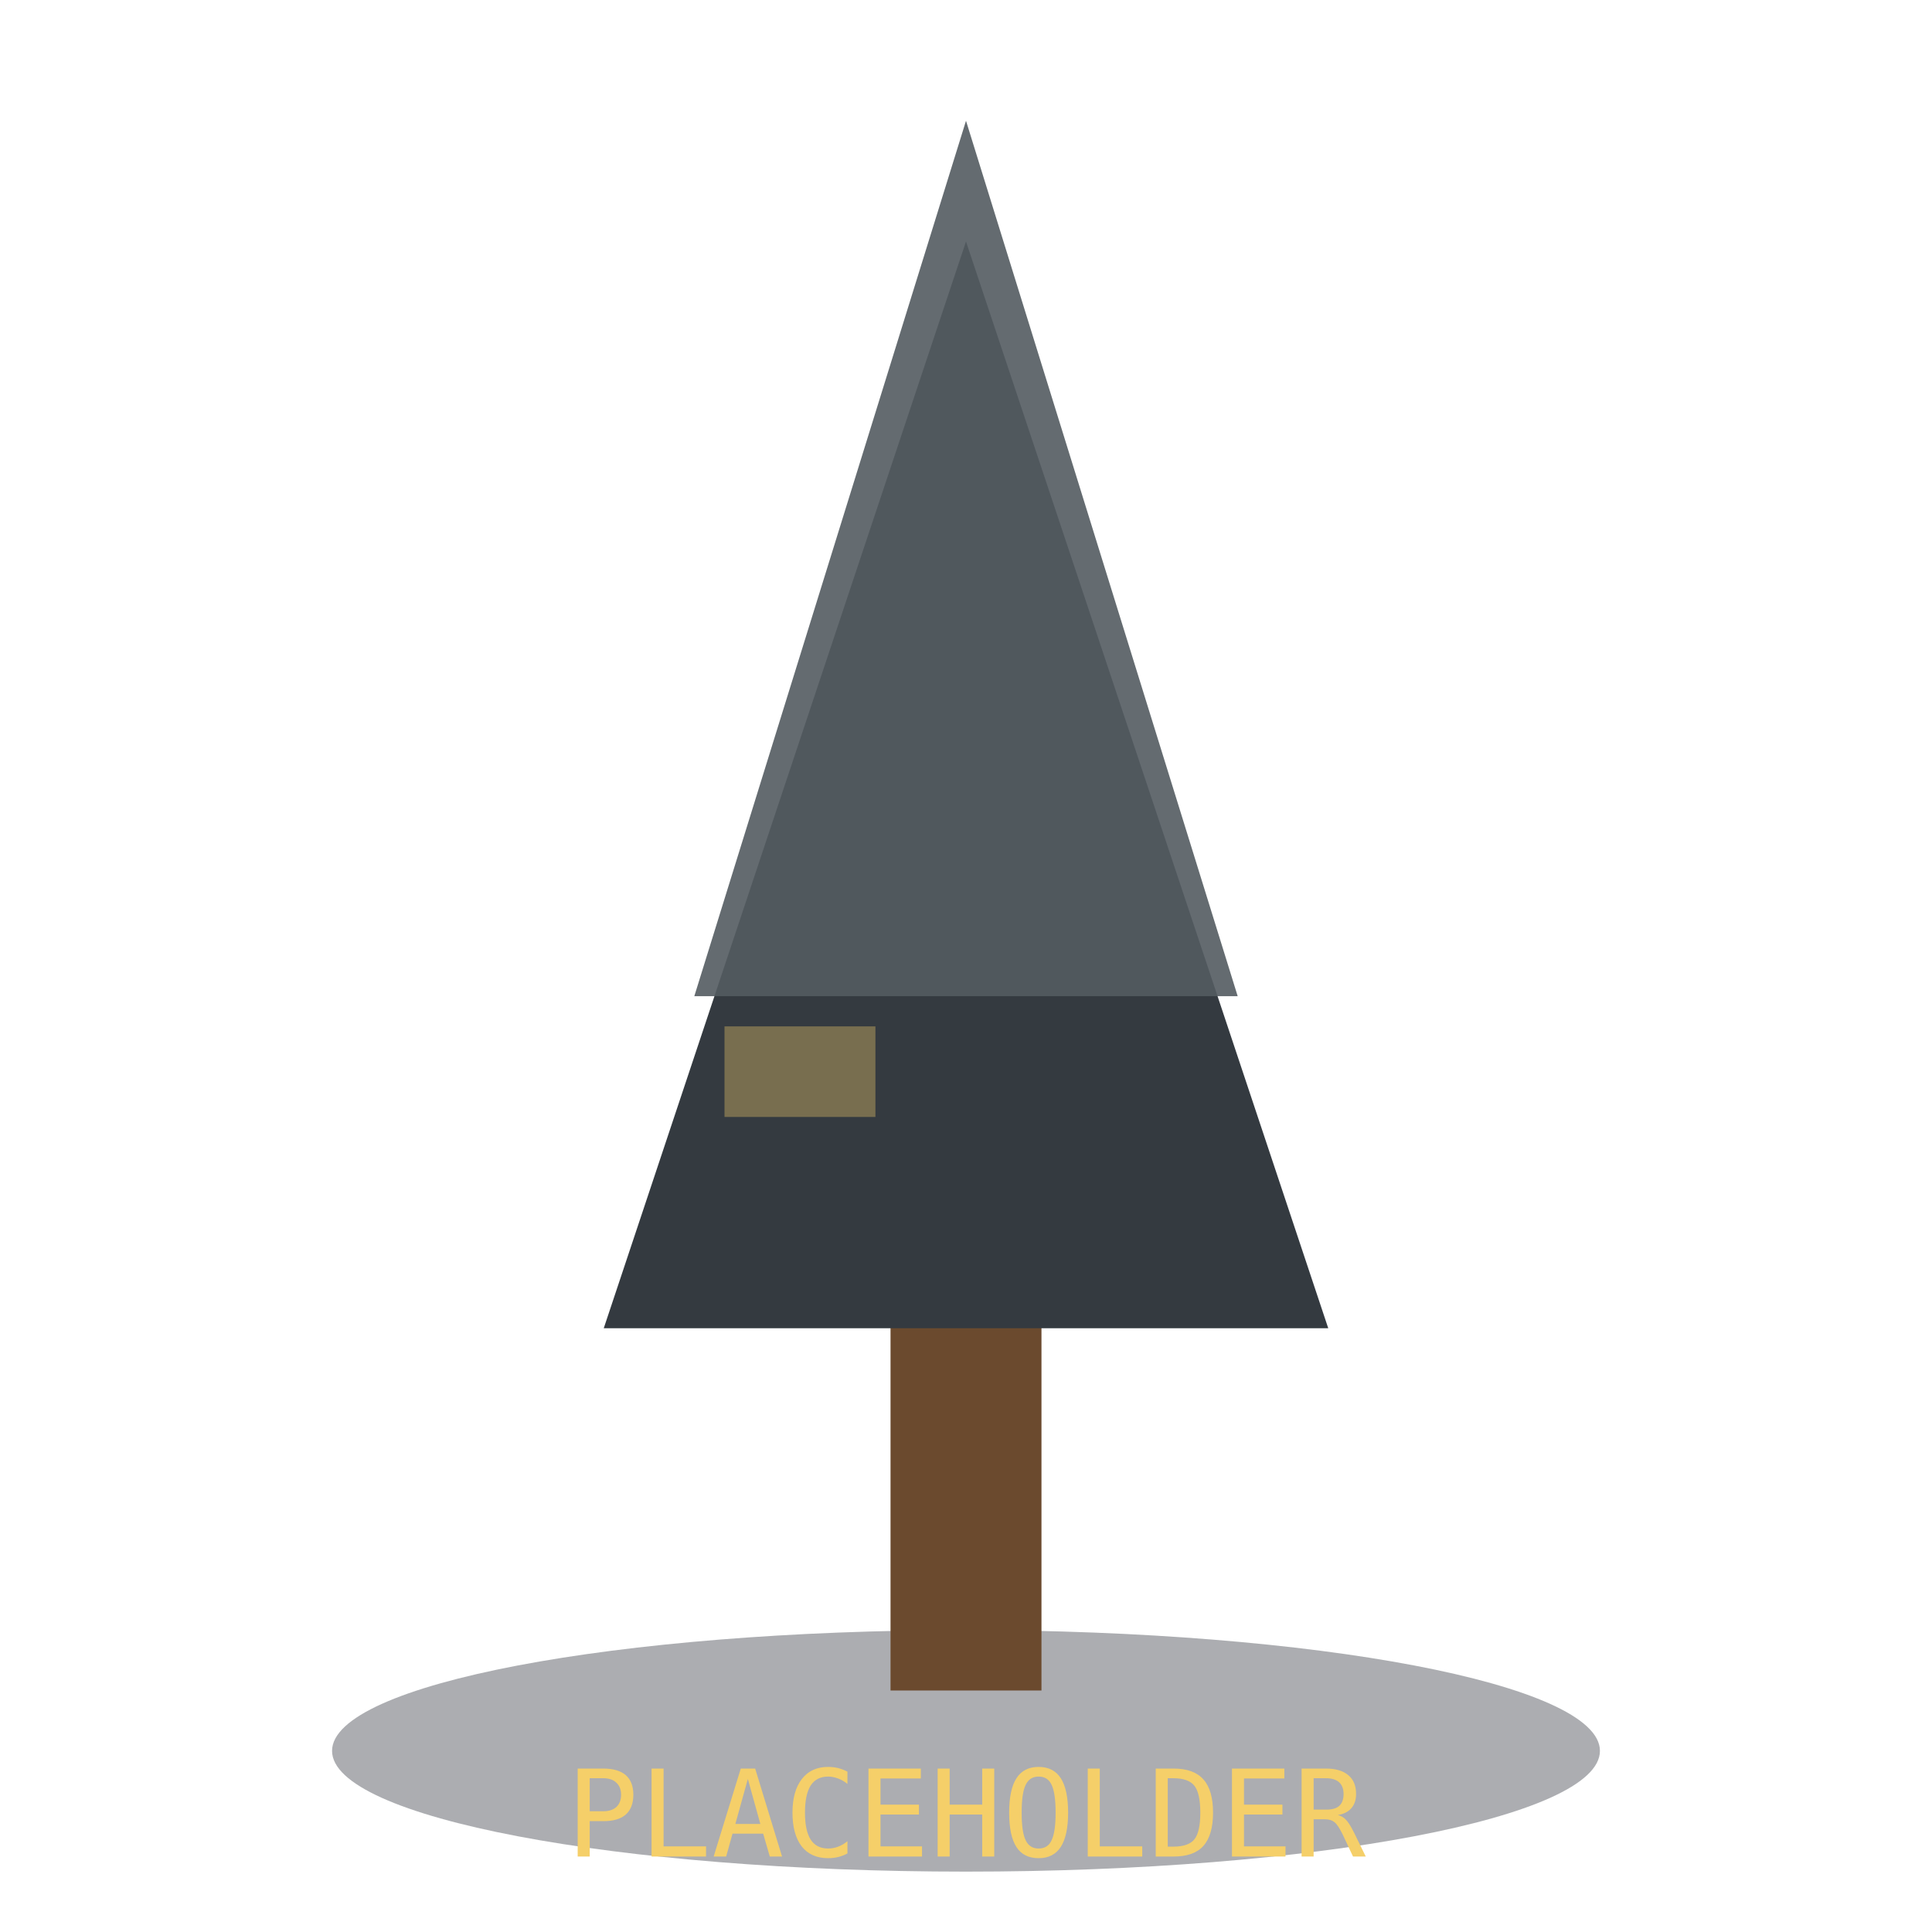
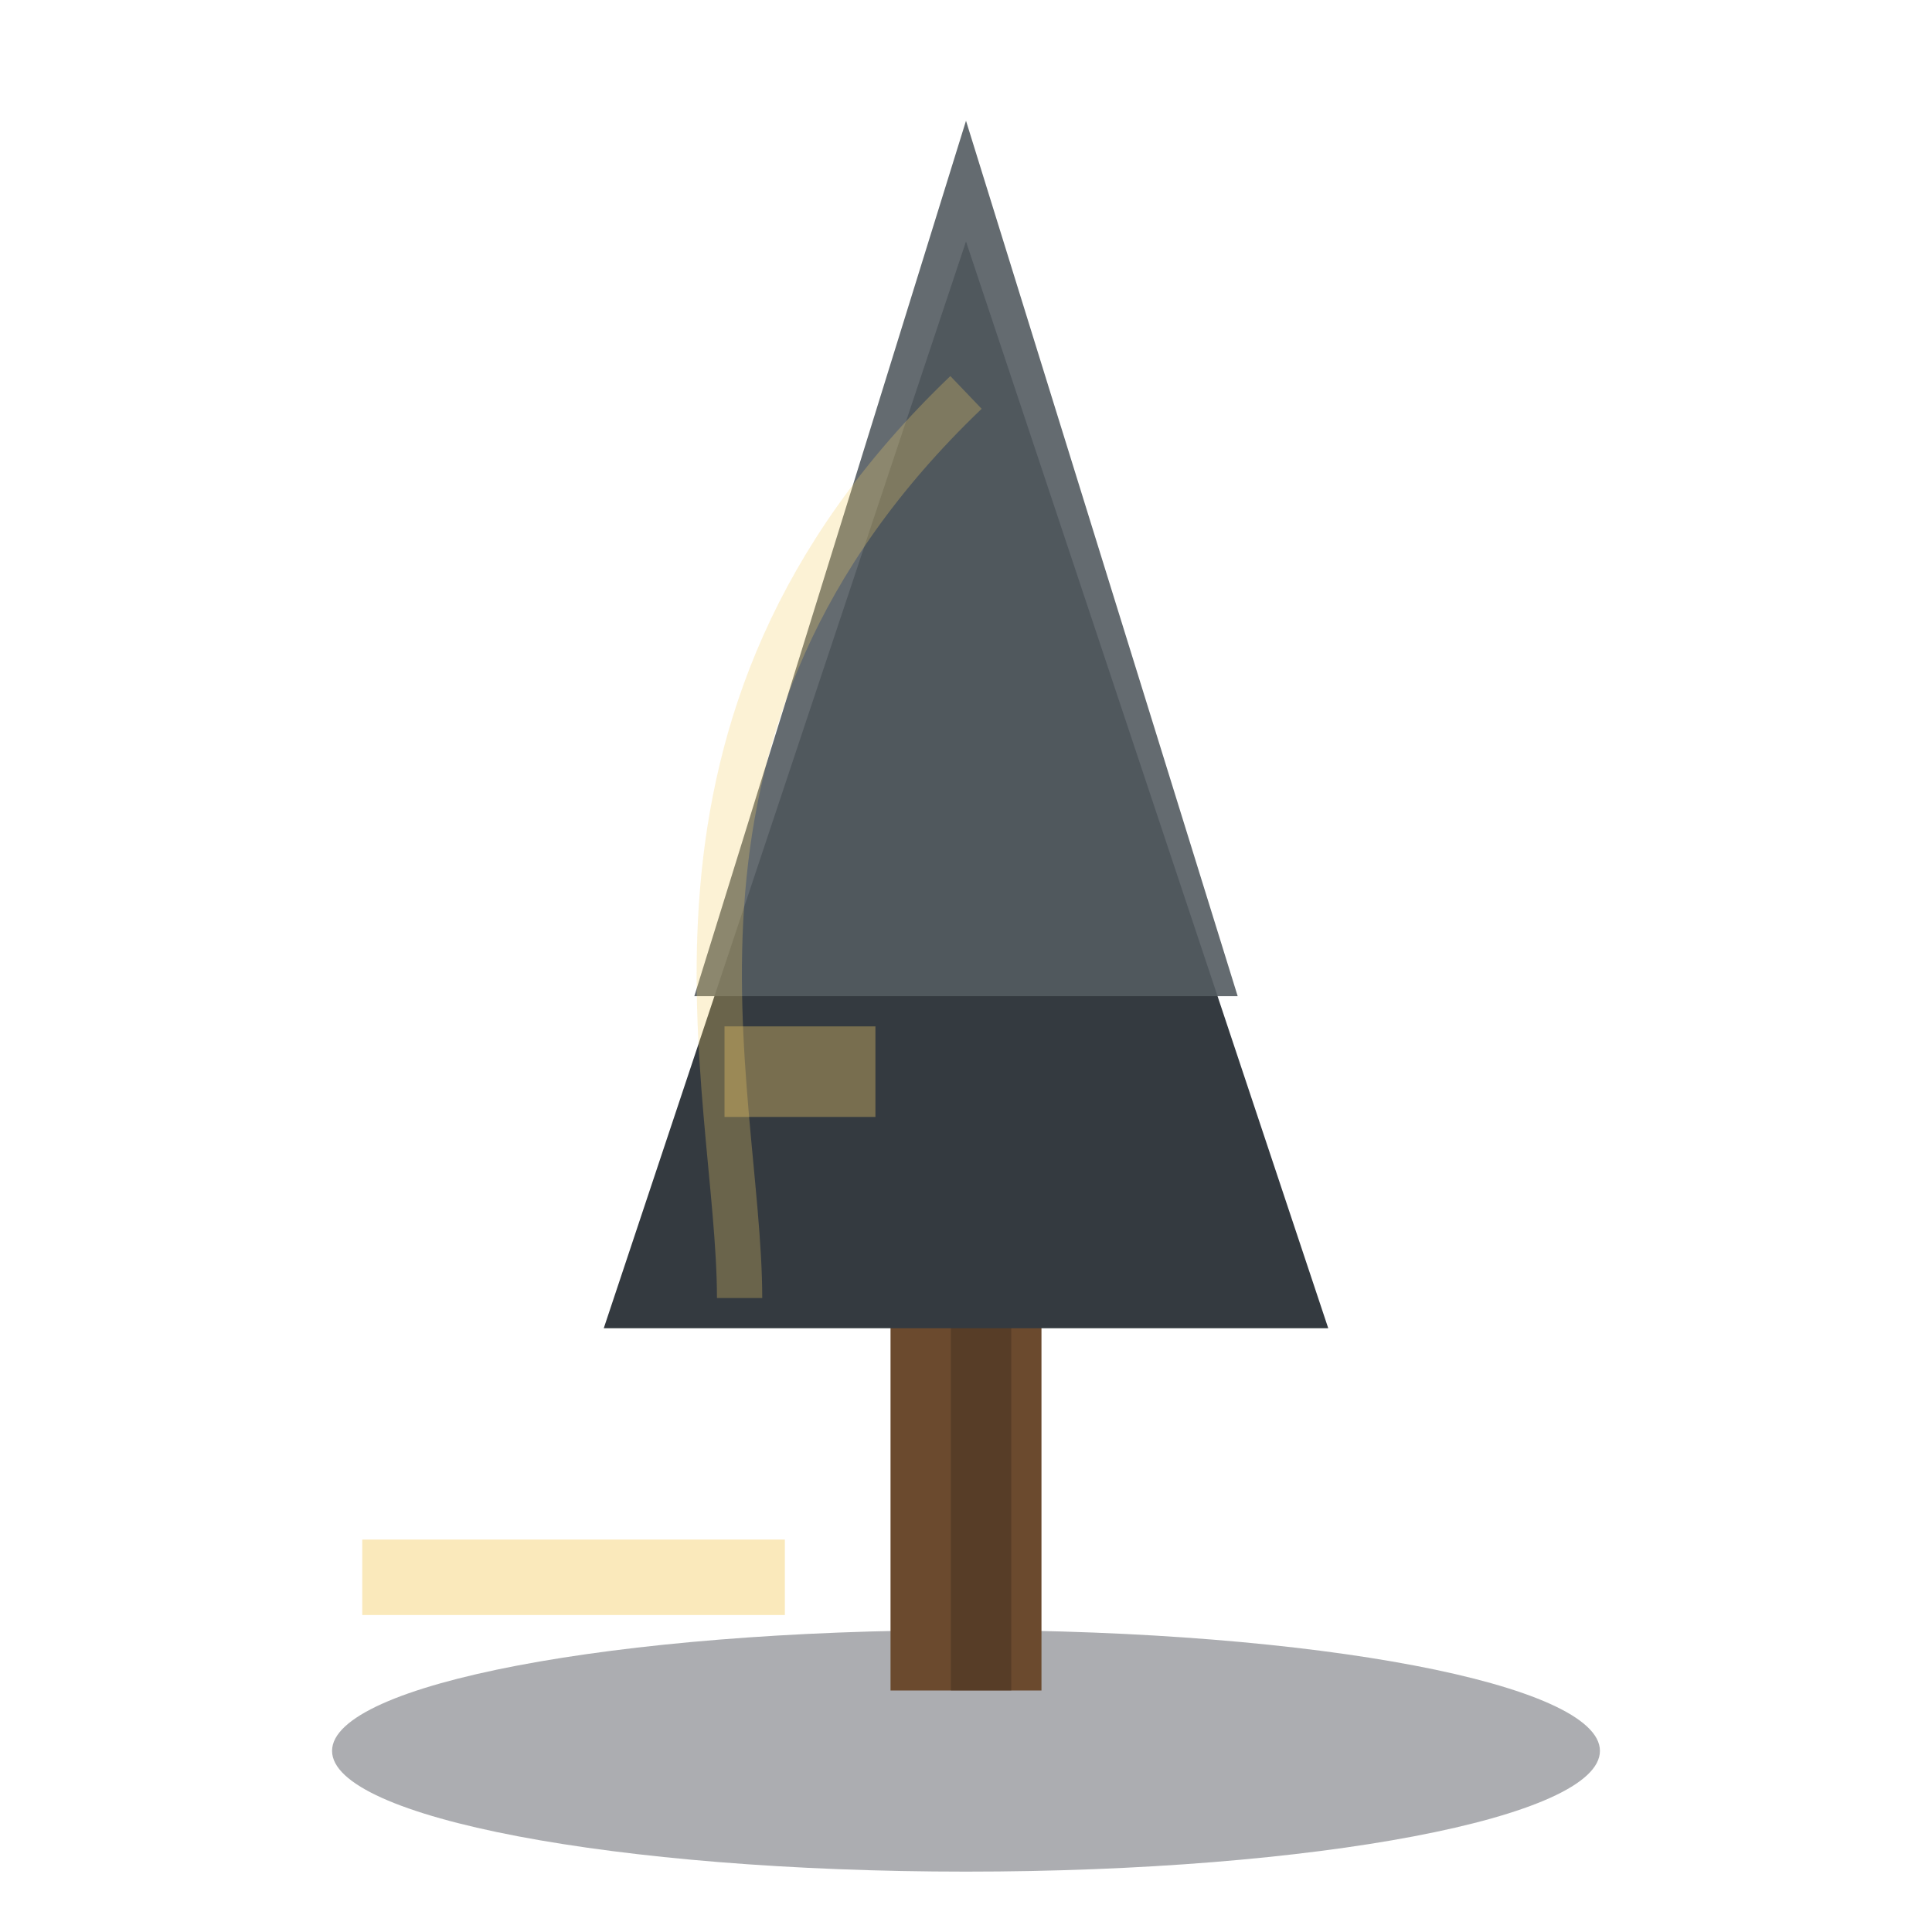
- <svg xmlns="http://www.w3.org/2000/svg" width="128" height="128" viewBox="0 0 128 128" role="img" aria-label="VibeGear2 placeholder art">
+ <svg xmlns="http://www.w3.org/2000/svg" width="128" height="128" viewBox="0 0 128 128" role="img" aria-label="iron-borough slim-tree roadside prop">
  <rect width="128" height="128" fill="none" />
  <ellipse cx="64" cy="116" rx="42" ry="8" fill="#10151f" opacity="0.35" />
  <rect x="59" y="72" width="10" height="40" fill="#6b4a2e" />
+   <rect x="63" y="74" width="4" height="38" fill="#3f2d1f" opacity="0.45" />
  <path d="M64 16 L40 88 L88 88 Z" fill="#343a40" />
  <path d="M64 8 L46 66 L82 66 Z" fill="#535b60" opacity="0.9" />
+   <path d="M64 26 C41 48 49 72 49 86" fill="none" stroke="#f5cf69" stroke-width="3" opacity="0.28" />
  <rect x="48" y="68" width="10" height="6" fill="#f5cf69" opacity="0.35" />
-   <text x="64" y="123" text-anchor="middle" font-family="monospace" font-size="8" fill="#f5cf69">PLACEHOLDER</text>
+   <rect x="24" y="102" width="28" height="5" fill="#f5cf69" opacity="0.45" />
</svg>
